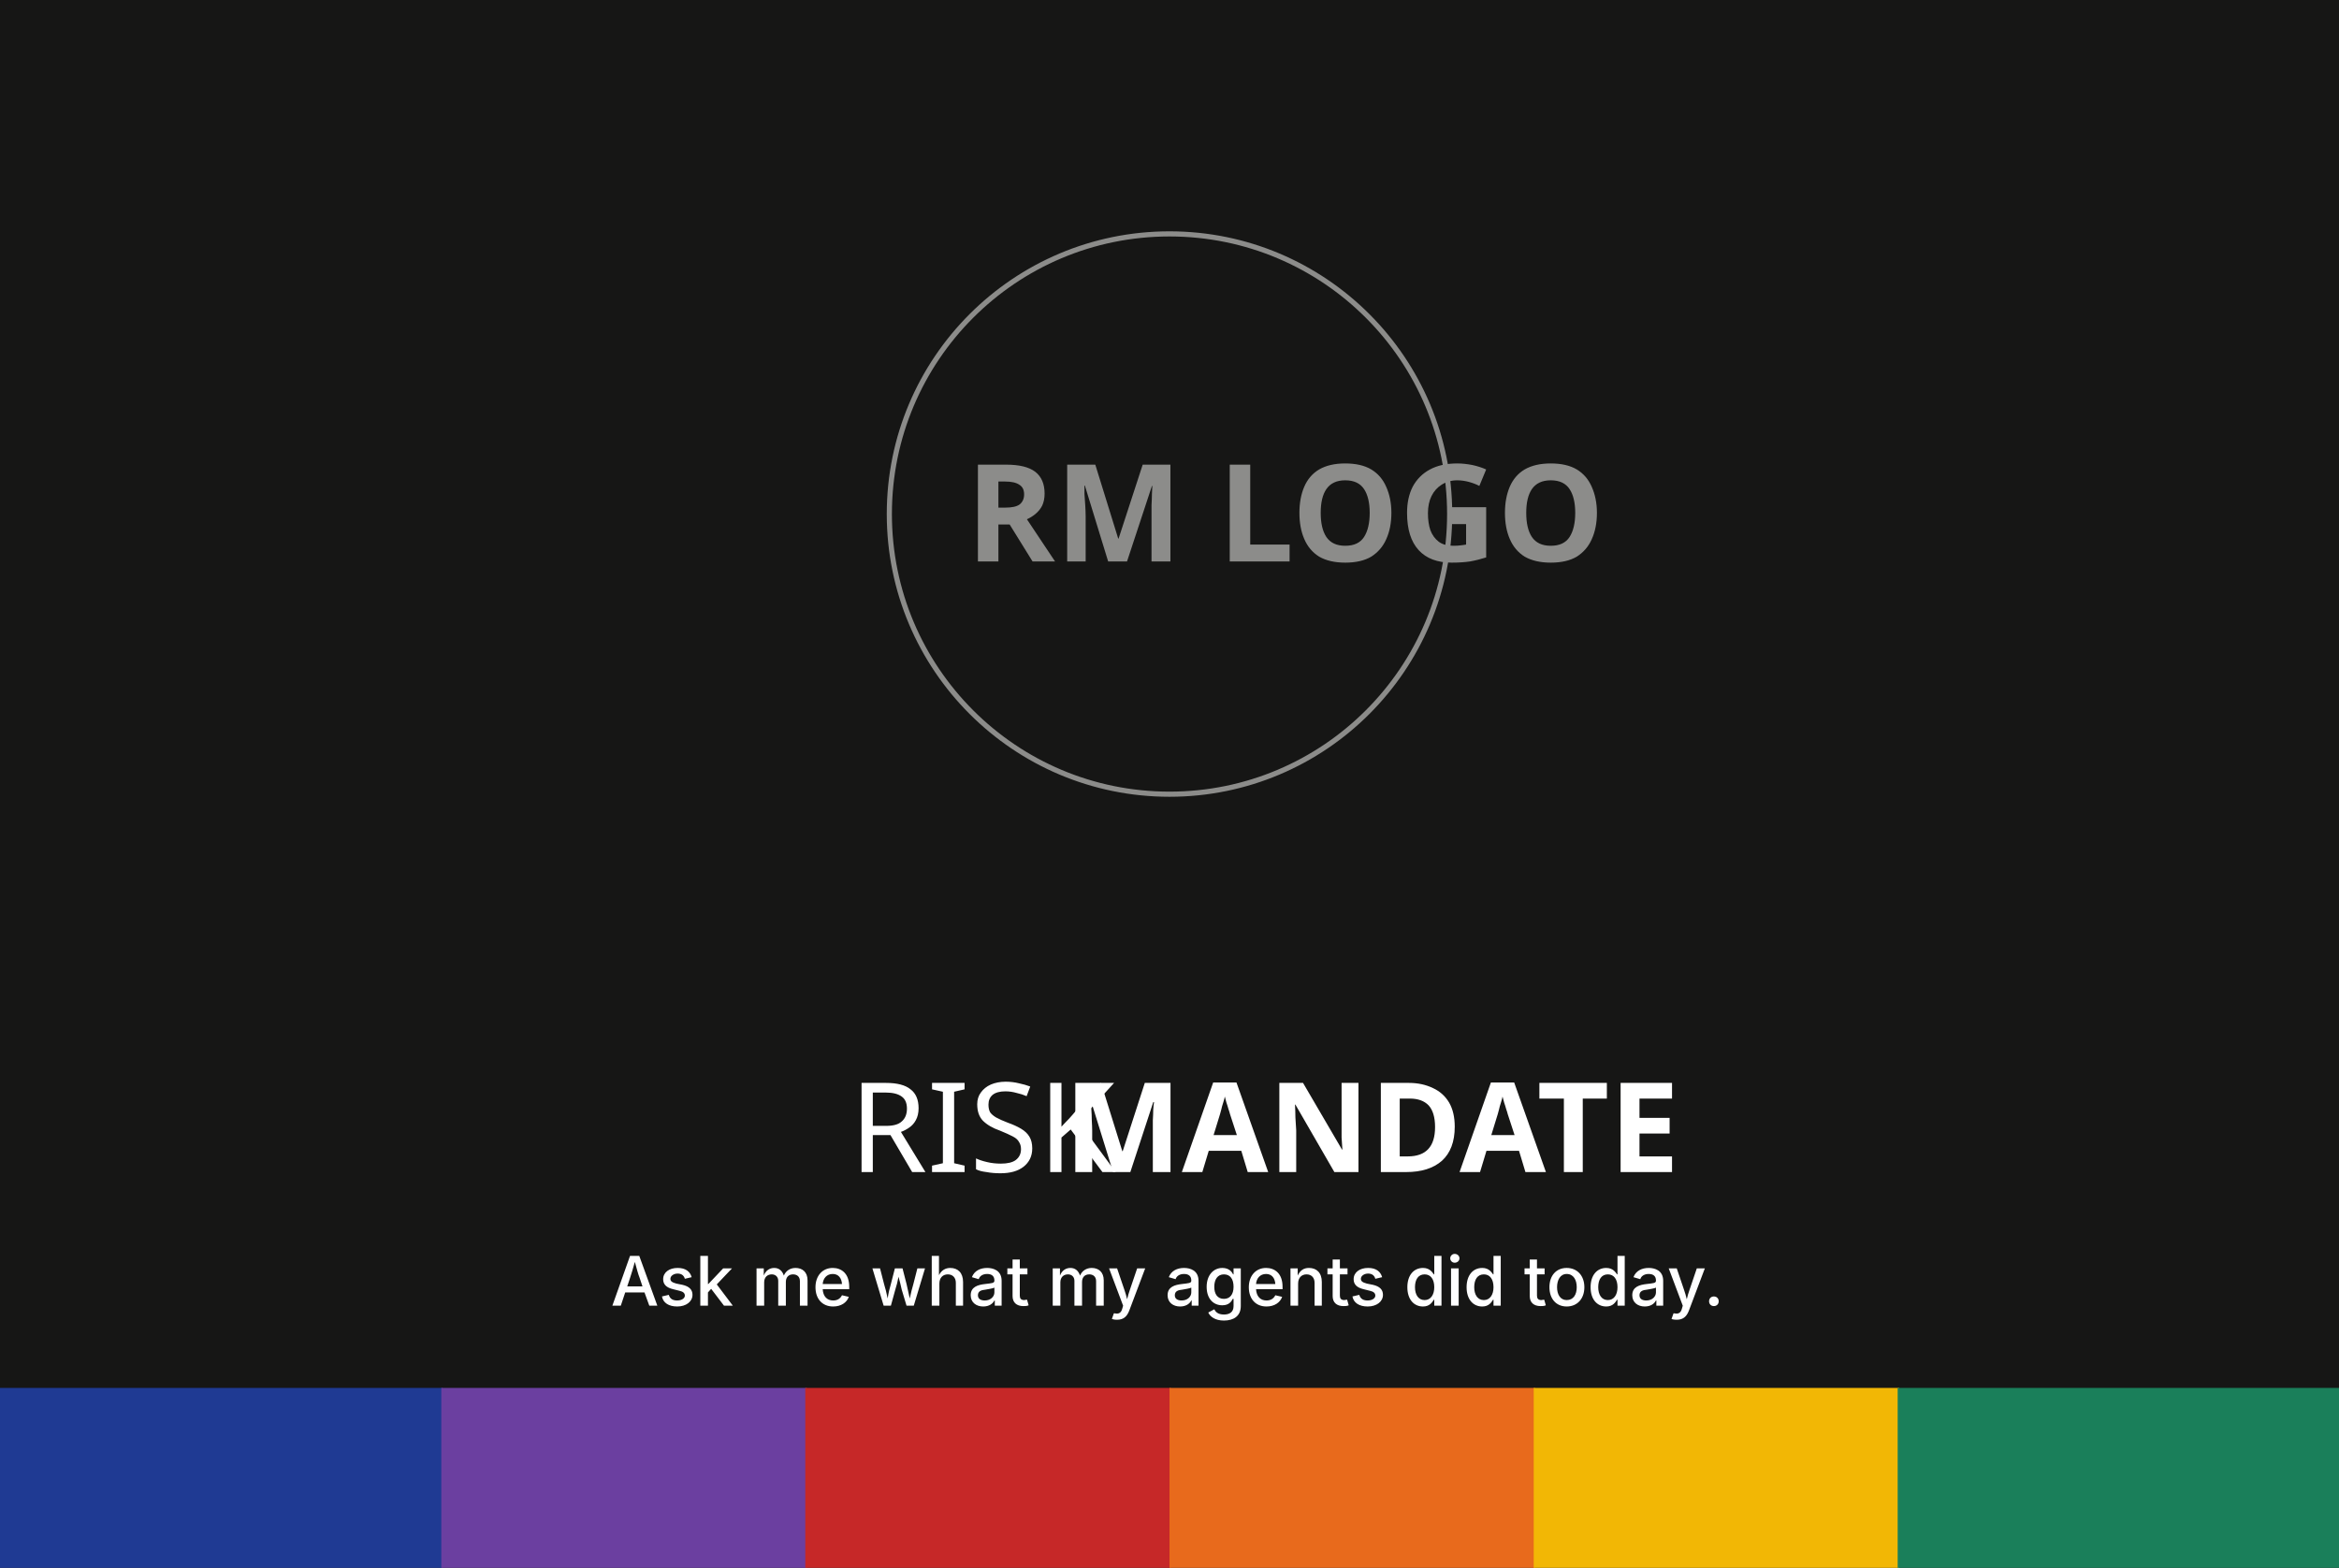
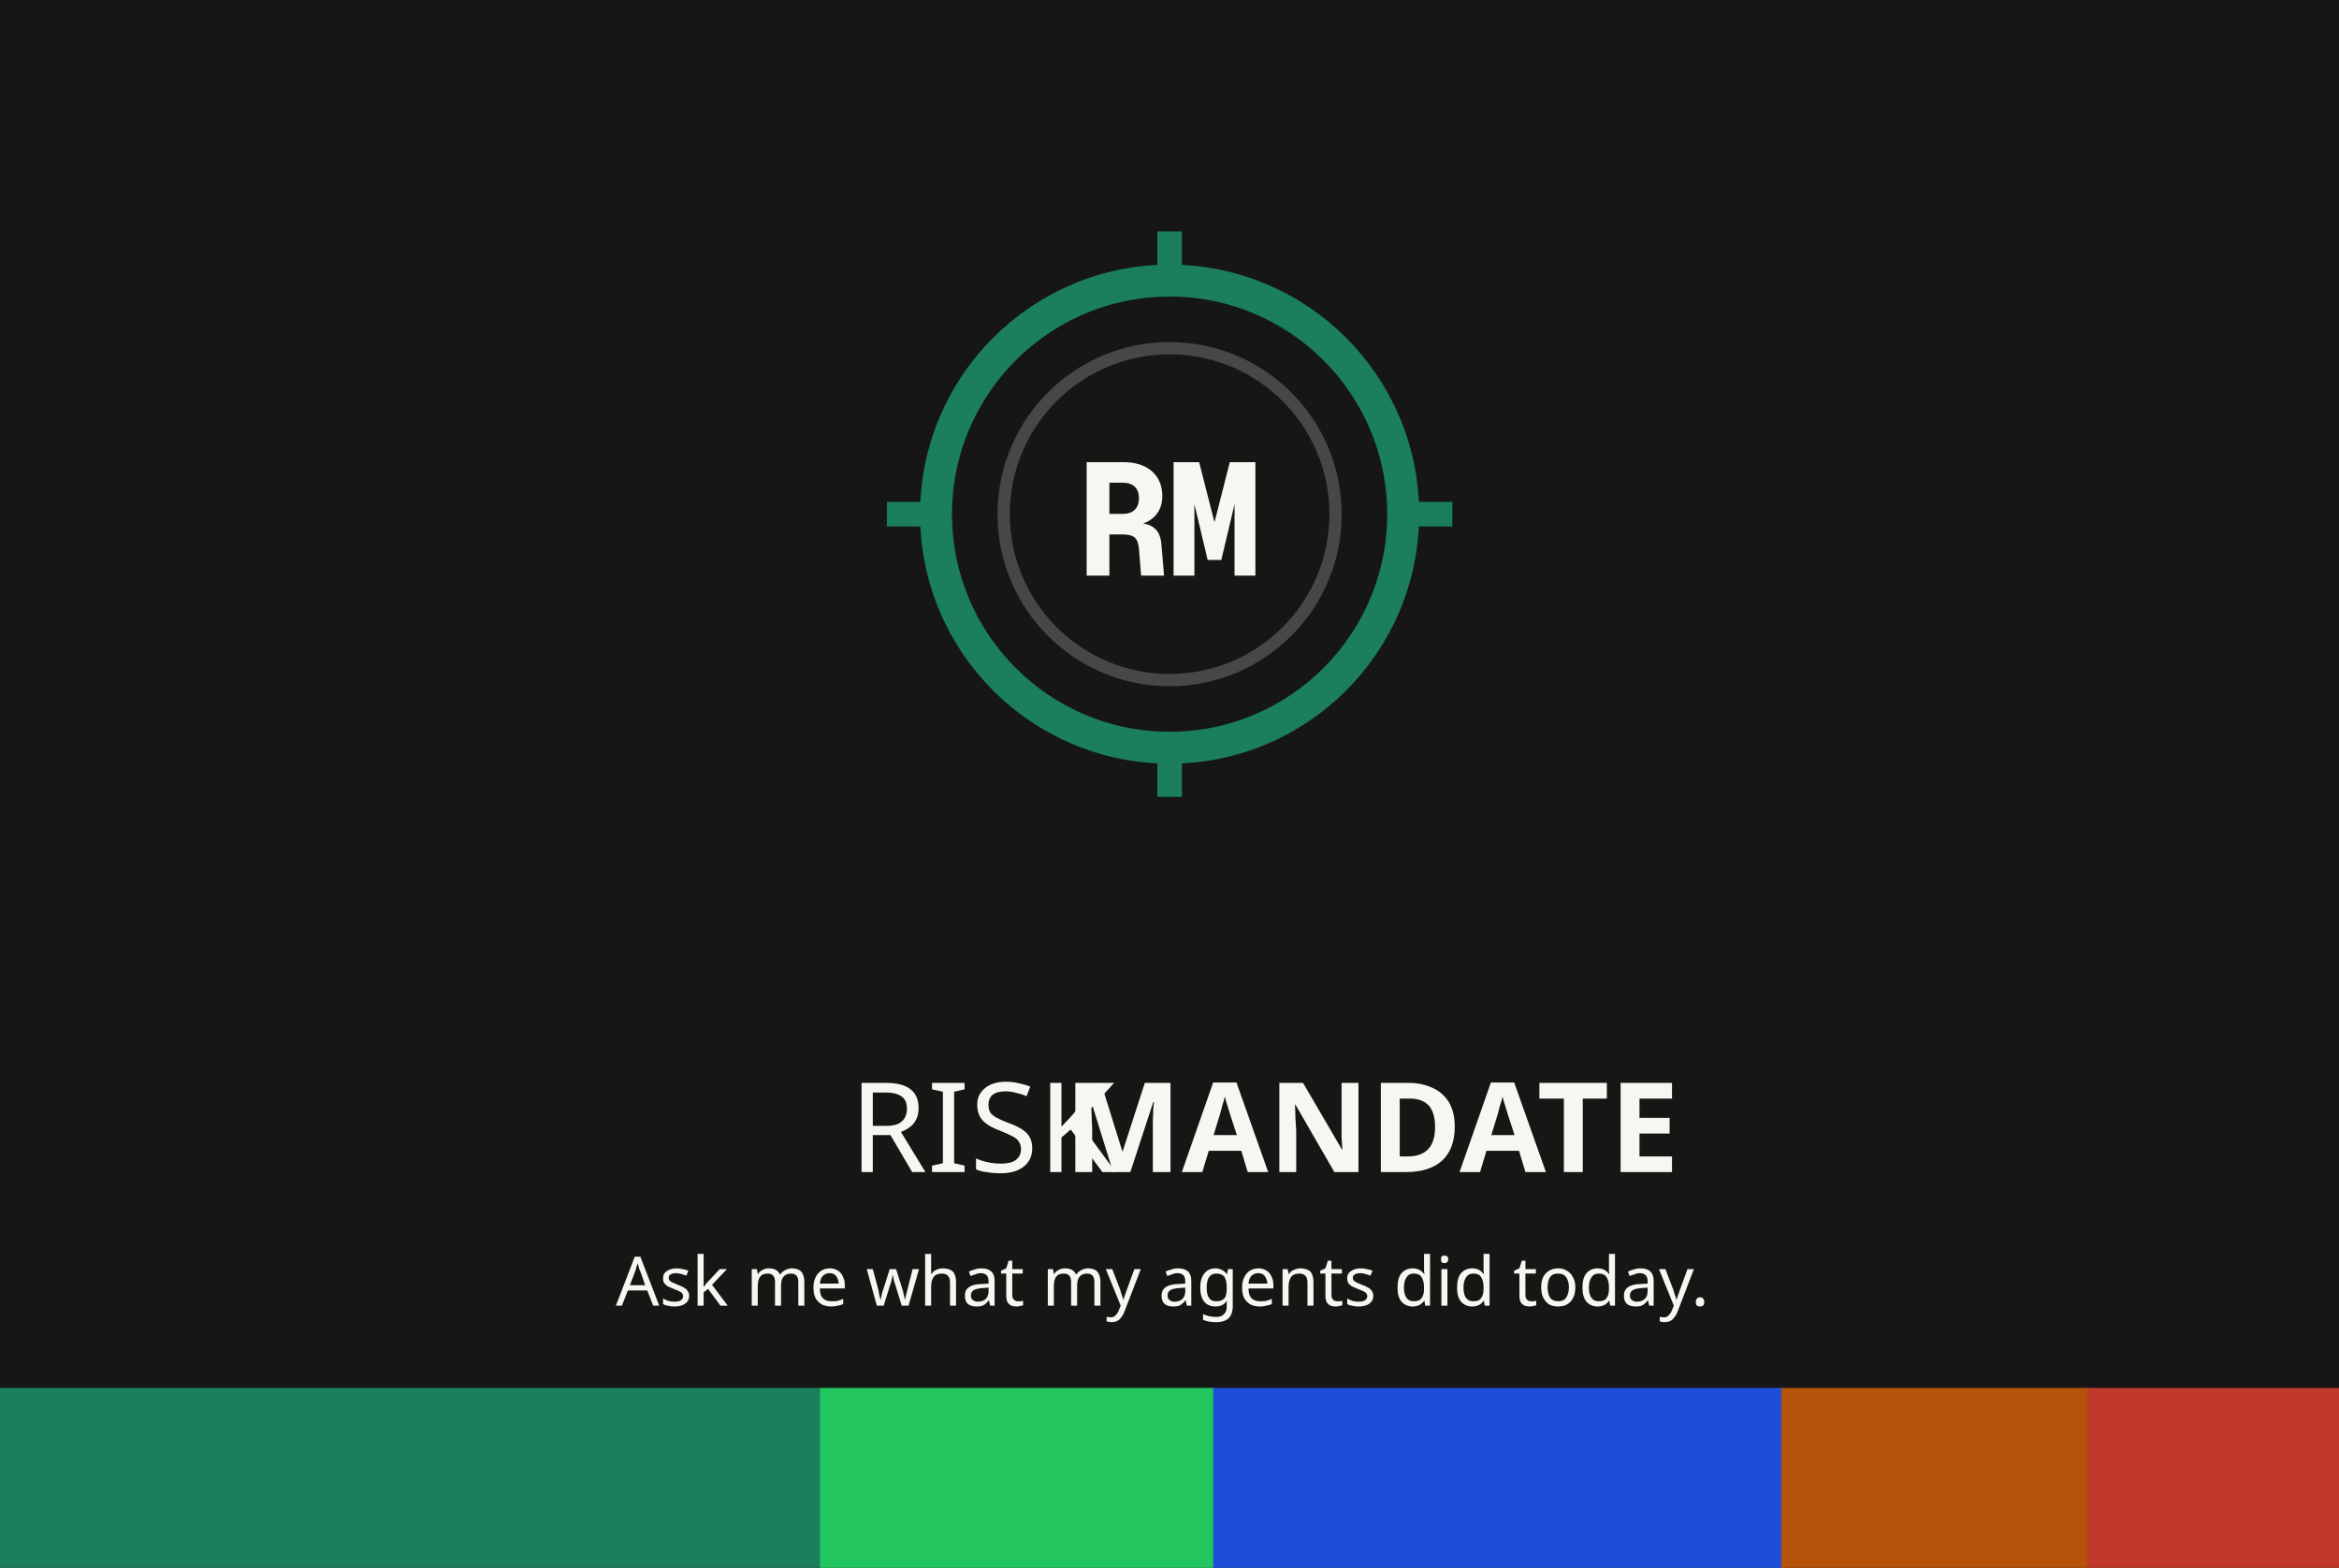
<svg xmlns="http://www.w3.org/2000/svg" width="91mm" height="61mm" viewBox="0 0 91 61">
  <rect x="0" y="0" width="91" height="61" fill="#161615" />
-   <g id="rm-logo" class="safe" data-role="logo" data-cut="knockout" data-d="22">
-     <circle cx="45.5" cy="20" r="10.9" fill="none" stroke="#8C8C8A" stroke-width="0.2" />
-     <text class="safe" data-role="placeholder" data-bg="#161615" x="37.58" y="21.84" font-family="Barlow Condensed" font-weight="600" font-size="5.26" fill="#8C8C8A">RM LOGO</text>
+   <g id="rm-logo" class="safe" data-role="logo" data-cut="knockout" data-d="22" data-src="brand/riskmandate-mark-knockout.svg" transform="translate(30.2,4.7) scale(0.478261)">
+     <circle cx="32" cy="32" r="19" stroke="#1A7F5A" stroke-width="2.6" fill="none" />
+     <circle cx="32" cy="32" r="13.5" stroke="#484746" stroke-width="1" fill="none" />
+     <g stroke="#1A7F5A" stroke-width="2">
+       <line x1="32" y1="9" x2="32" y2="14" />
+       <line x1="32" y1="50" x2="32" y2="55" />
+       <line x1="9" y1="32" x2="14" y2="32" />
+       <line x1="50" y1="32" x2="55" y2="32" />
+     </g>
+     <path d="M25.251 37.000L25.251 27.770L28.230 27.770C29.227 27.770 30.006 28.019 30.566 28.516C31.127 29.014 31.408 29.689 31.408 30.542C31.408 30.996 31.312 31.392 31.120 31.731C30.929 32.070 30.669 32.336 30.342 32.529C30.014 32.723 29.652 32.835 29.255 32.866L29.203 32.694C29.891 32.708 30.404 32.850 30.743 33.121C31.082 33.391 31.278 33.826 31.330 34.426L31.548 37.000L29.681 37.000L29.515 34.920C29.489 34.572 29.428 34.306 29.333 34.123C29.237 33.940 29.092 33.815 28.896 33.749C28.700 33.682 28.437 33.649 28.106 33.649L27.102 33.649L27.102 37.000ZM27.102 31.979L28.168 31.979C28.601 31.979 28.932 31.868 29.161 31.645C29.390 31.423 29.504 31.109 29.504 30.705C29.504 30.298 29.390 29.985 29.161 29.767C28.932 29.548 28.601 29.439 28.168 29.439L27.102 29.439ZM35.094 35.726L33.788 30.214L34.017 30.167L34.017 37.000L32.322 37.000L32.322 27.770L34.402 27.770L35.894 33.615L35.406 33.615L36.898 27.770L38.978 27.770L38.978 37.000L37.283 37.000L37.283 30.167L37.512 30.214L36.206 35.726Z" fill="#F7F6F2" />
  </g>
-   <text class="safe" data-role="wordmark" data-bg="#161615" x="33.05" y="45.6" font-family="Barlow Condensed" font-weight="300" font-size="4.86" fill="#FFFFFF">RISK</text>
-   <text class="safe" data-role="wordmark" data-bg="#161615" x="41.4" y="45.6" font-family="Barlow Condensed" font-weight="700" font-size="4.86" fill="#FFFFFF">MANDATE</text>
-   <text class="safe" data-role="line" data-bg="#161615" x="23.76" y="50.8" font-family="Inter" font-weight="500" font-size="2.65" fill="#FFFFFF">Ask me what my agents did today.</text>
-   <rect x="0" y="54" width="17.22" height="7" fill="#1f3a93" />
-   <rect x="17.17" y="54" width="14.22" height="7" fill="#6b3fa0" />
-   <rect x="31.33" y="54" width="14.22" height="7" fill="#c62828" />
-   <rect x="45.5" y="54" width="14.22" height="7" fill="#e86a1c" />
-   <rect x="59.67" y="54" width="14.22" height="7" fill="#f2b705" />
-   <rect x="73.83" y="54" width="17.17" height="7" fill="#1A7F5A" />
+   <text class="safe" data-role="wordmark" data-bg="#161615" x="33.05" y="45.6" font-family="Barlow Condensed" font-weight="300" font-size="4.86" fill="#F7F6F2">RISK</text>
+   <text class="safe" data-role="wordmark" data-bg="#161615" x="41.4" y="45.6" font-family="Barlow Condensed" font-weight="700" font-size="4.86" fill="#F7F6F2">MANDATE</text>
+   <text class="safe" data-role="line" data-bg="#161615" x="23.96" y="50.8" font-family="Geist" font-weight="500" font-size="2.65" fill="#F7F6F2">Ask me what my agents did today.</text>
+   <rect x="0" y="54" width="31.95" height="7" fill="#1A7F5A" />
+   <rect x="31.9" y="54" width="15.35" height="7" fill="#22C55E" />
+   <rect x="47.2" y="54" width="22.15" height="7" fill="#1D4ED8" />
+   <rect x="69.3" y="54" width="11.95" height="7" fill="#B45309" />
+   <rect x="81.2" y="54" width="9.8" height="7" fill="#C0392B" />
</svg>
